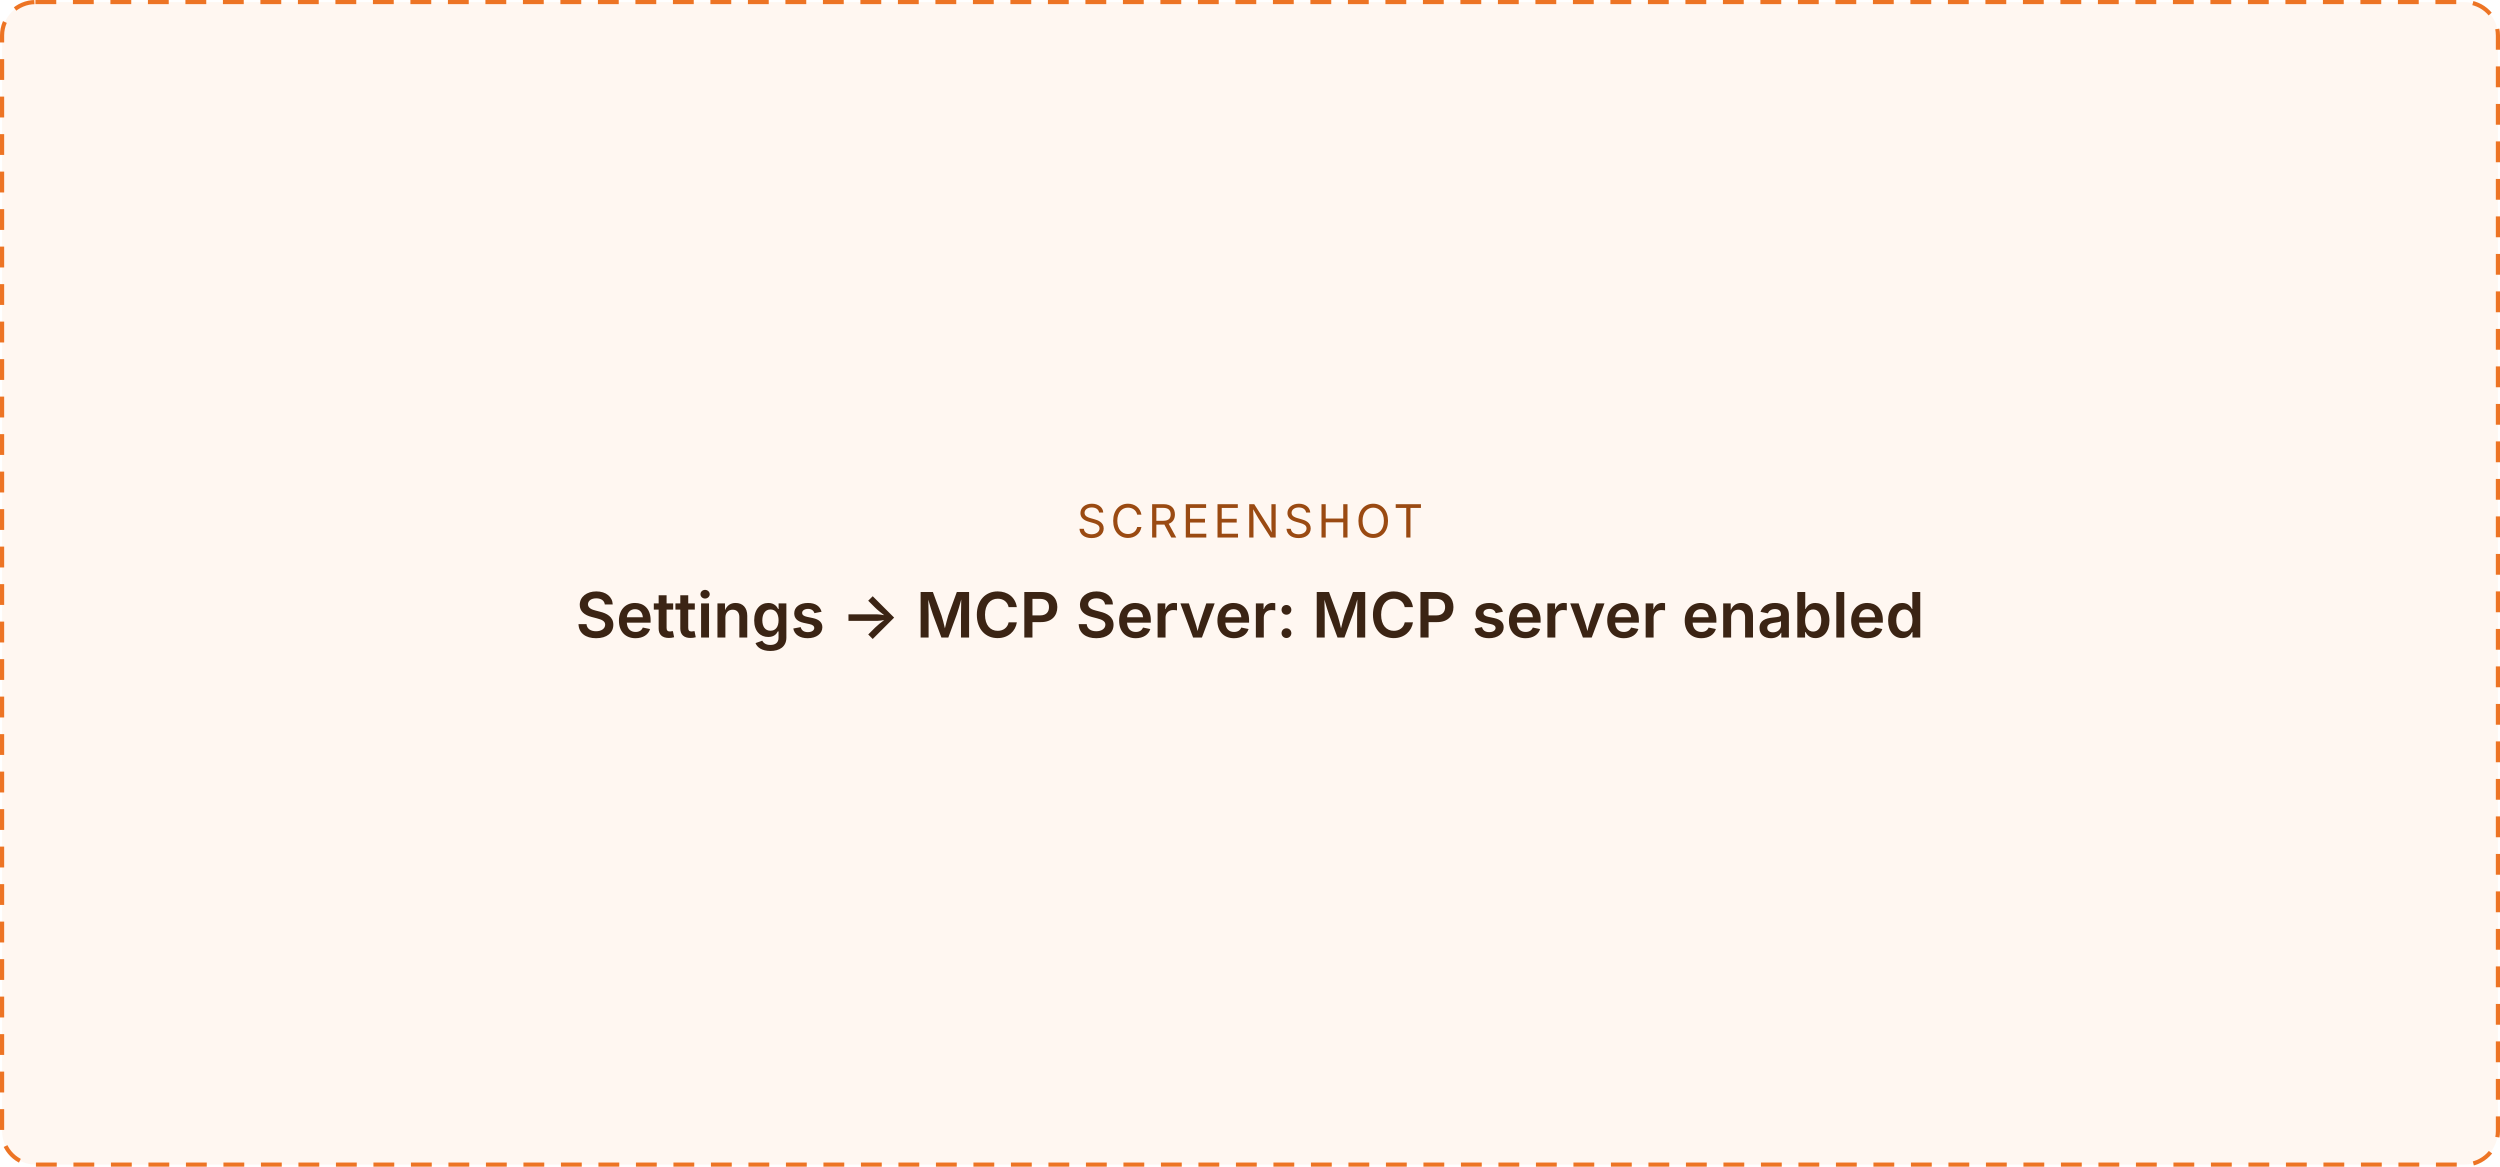
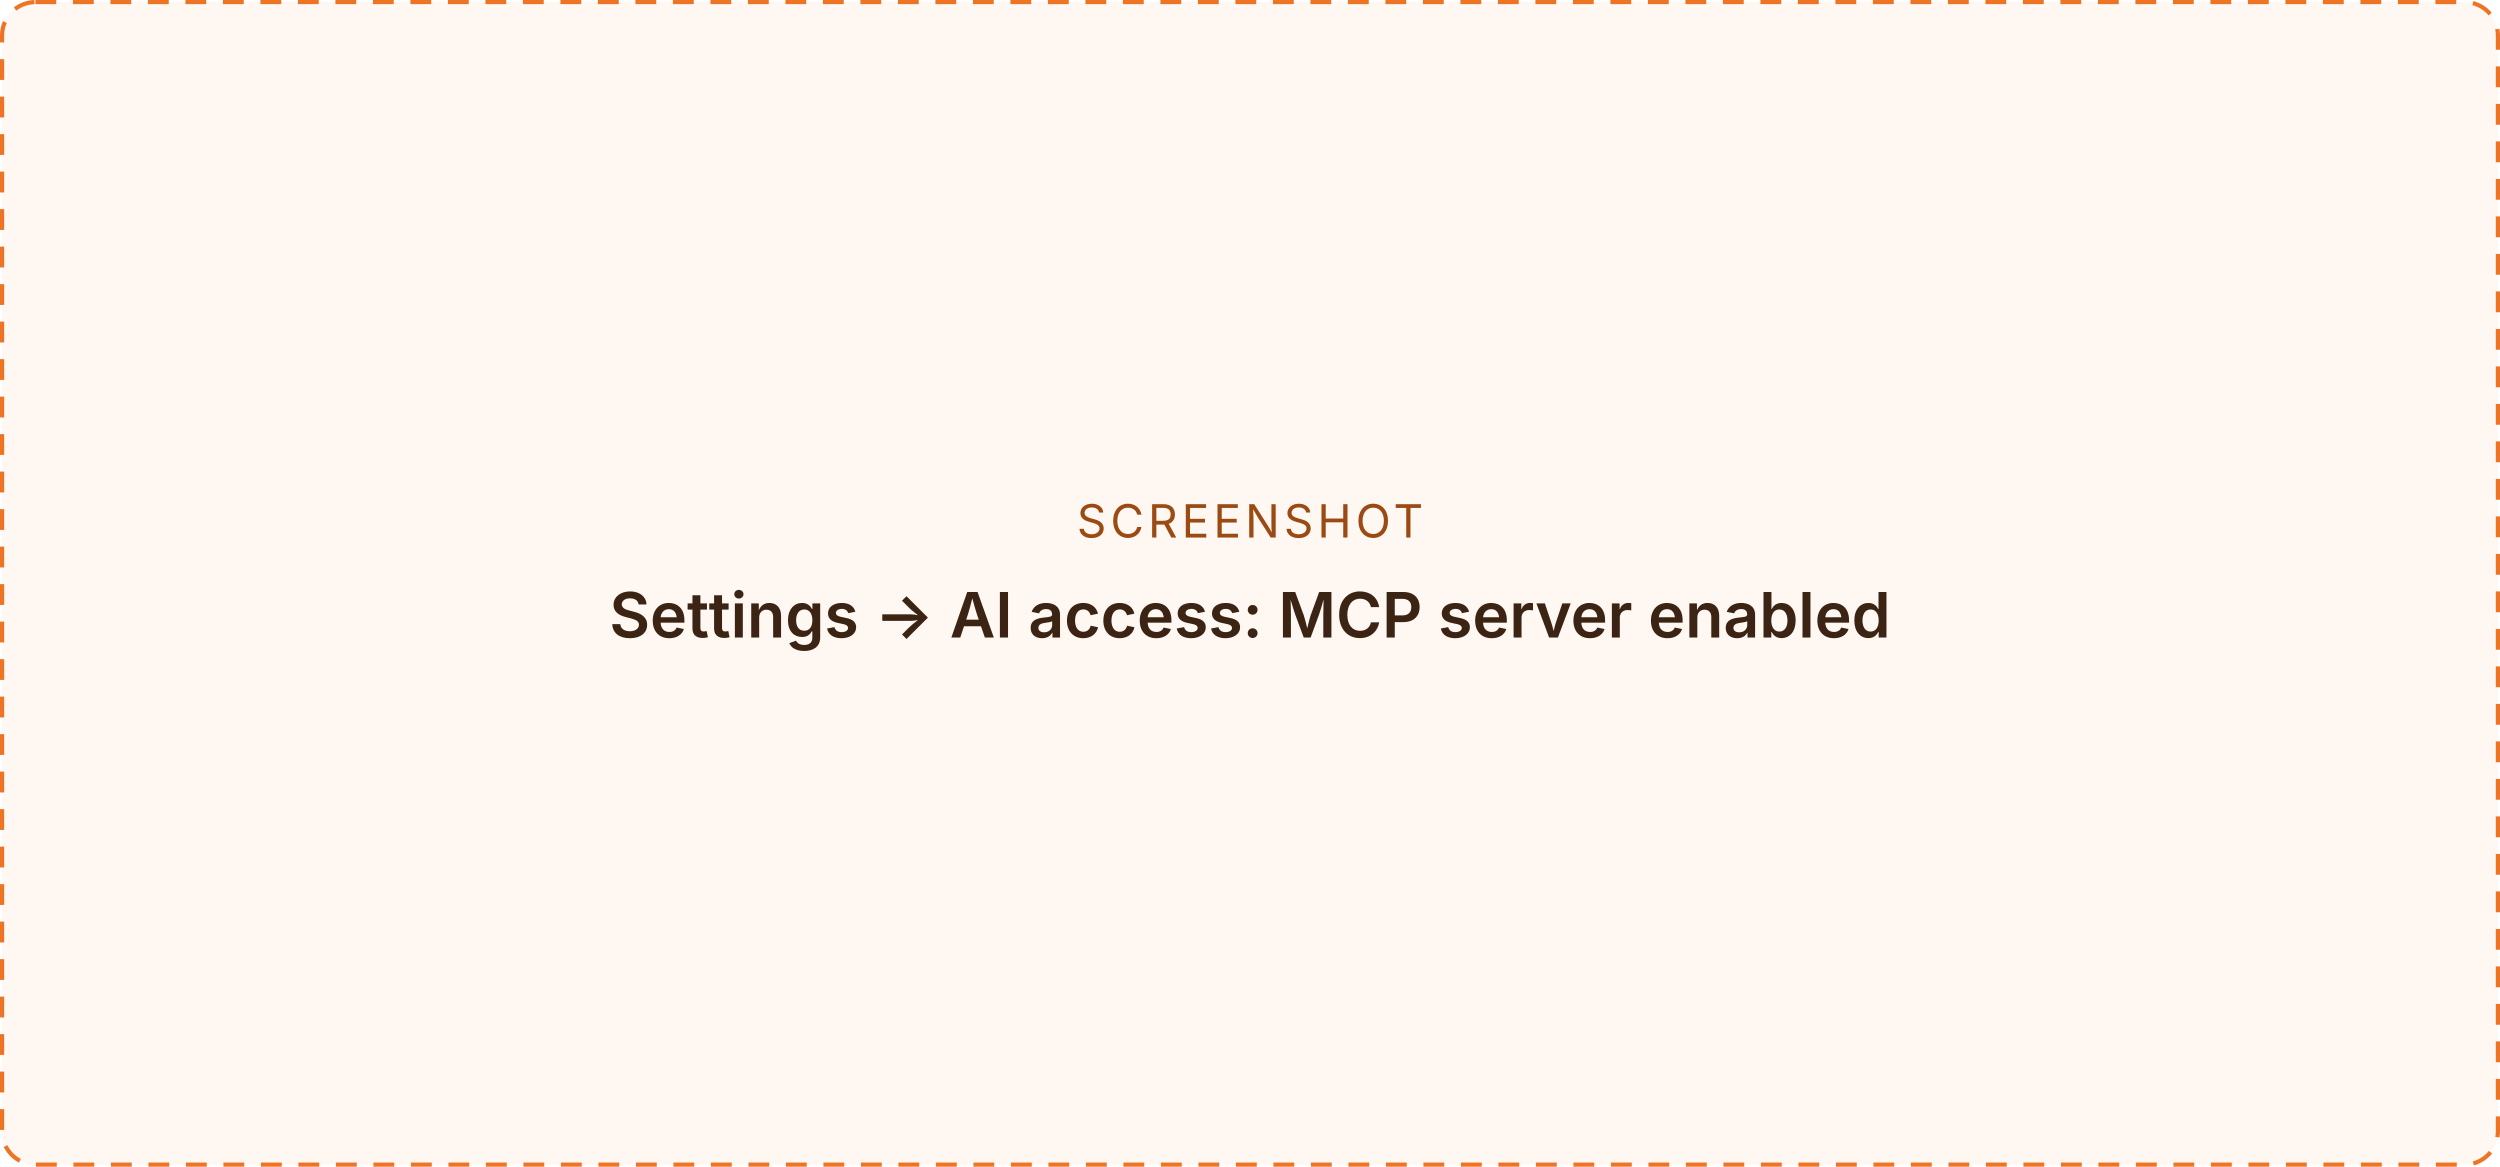
- <svg xmlns="http://www.w3.org/2000/svg" width="1200" height="560" viewBox="0 0 1200 560" role="img" aria-label="Screenshot placeholder: Settings → MCP Server: MCP server enabled">
+ <svg xmlns="http://www.w3.org/2000/svg" width="1200" height="560" viewBox="0 0 1200 560" role="img" aria-label="Screenshot placeholder: Settings → AI access: MCP server enabled">
  <rect x="1" y="1" width="1198" height="558" rx="16" fill="#FFF7F1" stroke="#ED7424" stroke-width="2" stroke-dasharray="10 8" />
  <text x="600" y="258" text-anchor="middle" font-family="Inter, Helvetica, Arial, sans-serif" font-size="22" fill="#9A4A12" letter-spacing="2">SCREENSHOT</text>
-   <text x="600" y="306" text-anchor="middle" font-family="Inter, Helvetica, Arial, sans-serif" font-size="30" font-weight="600" fill="#3B2414">Settings → MCP Server: MCP server enabled</text>
+   <text x="600" y="306" text-anchor="middle" font-family="Inter, Helvetica, Arial, sans-serif" font-size="30" font-weight="600" fill="#3B2414">Settings → AI access: MCP server enabled</text>
</svg>
